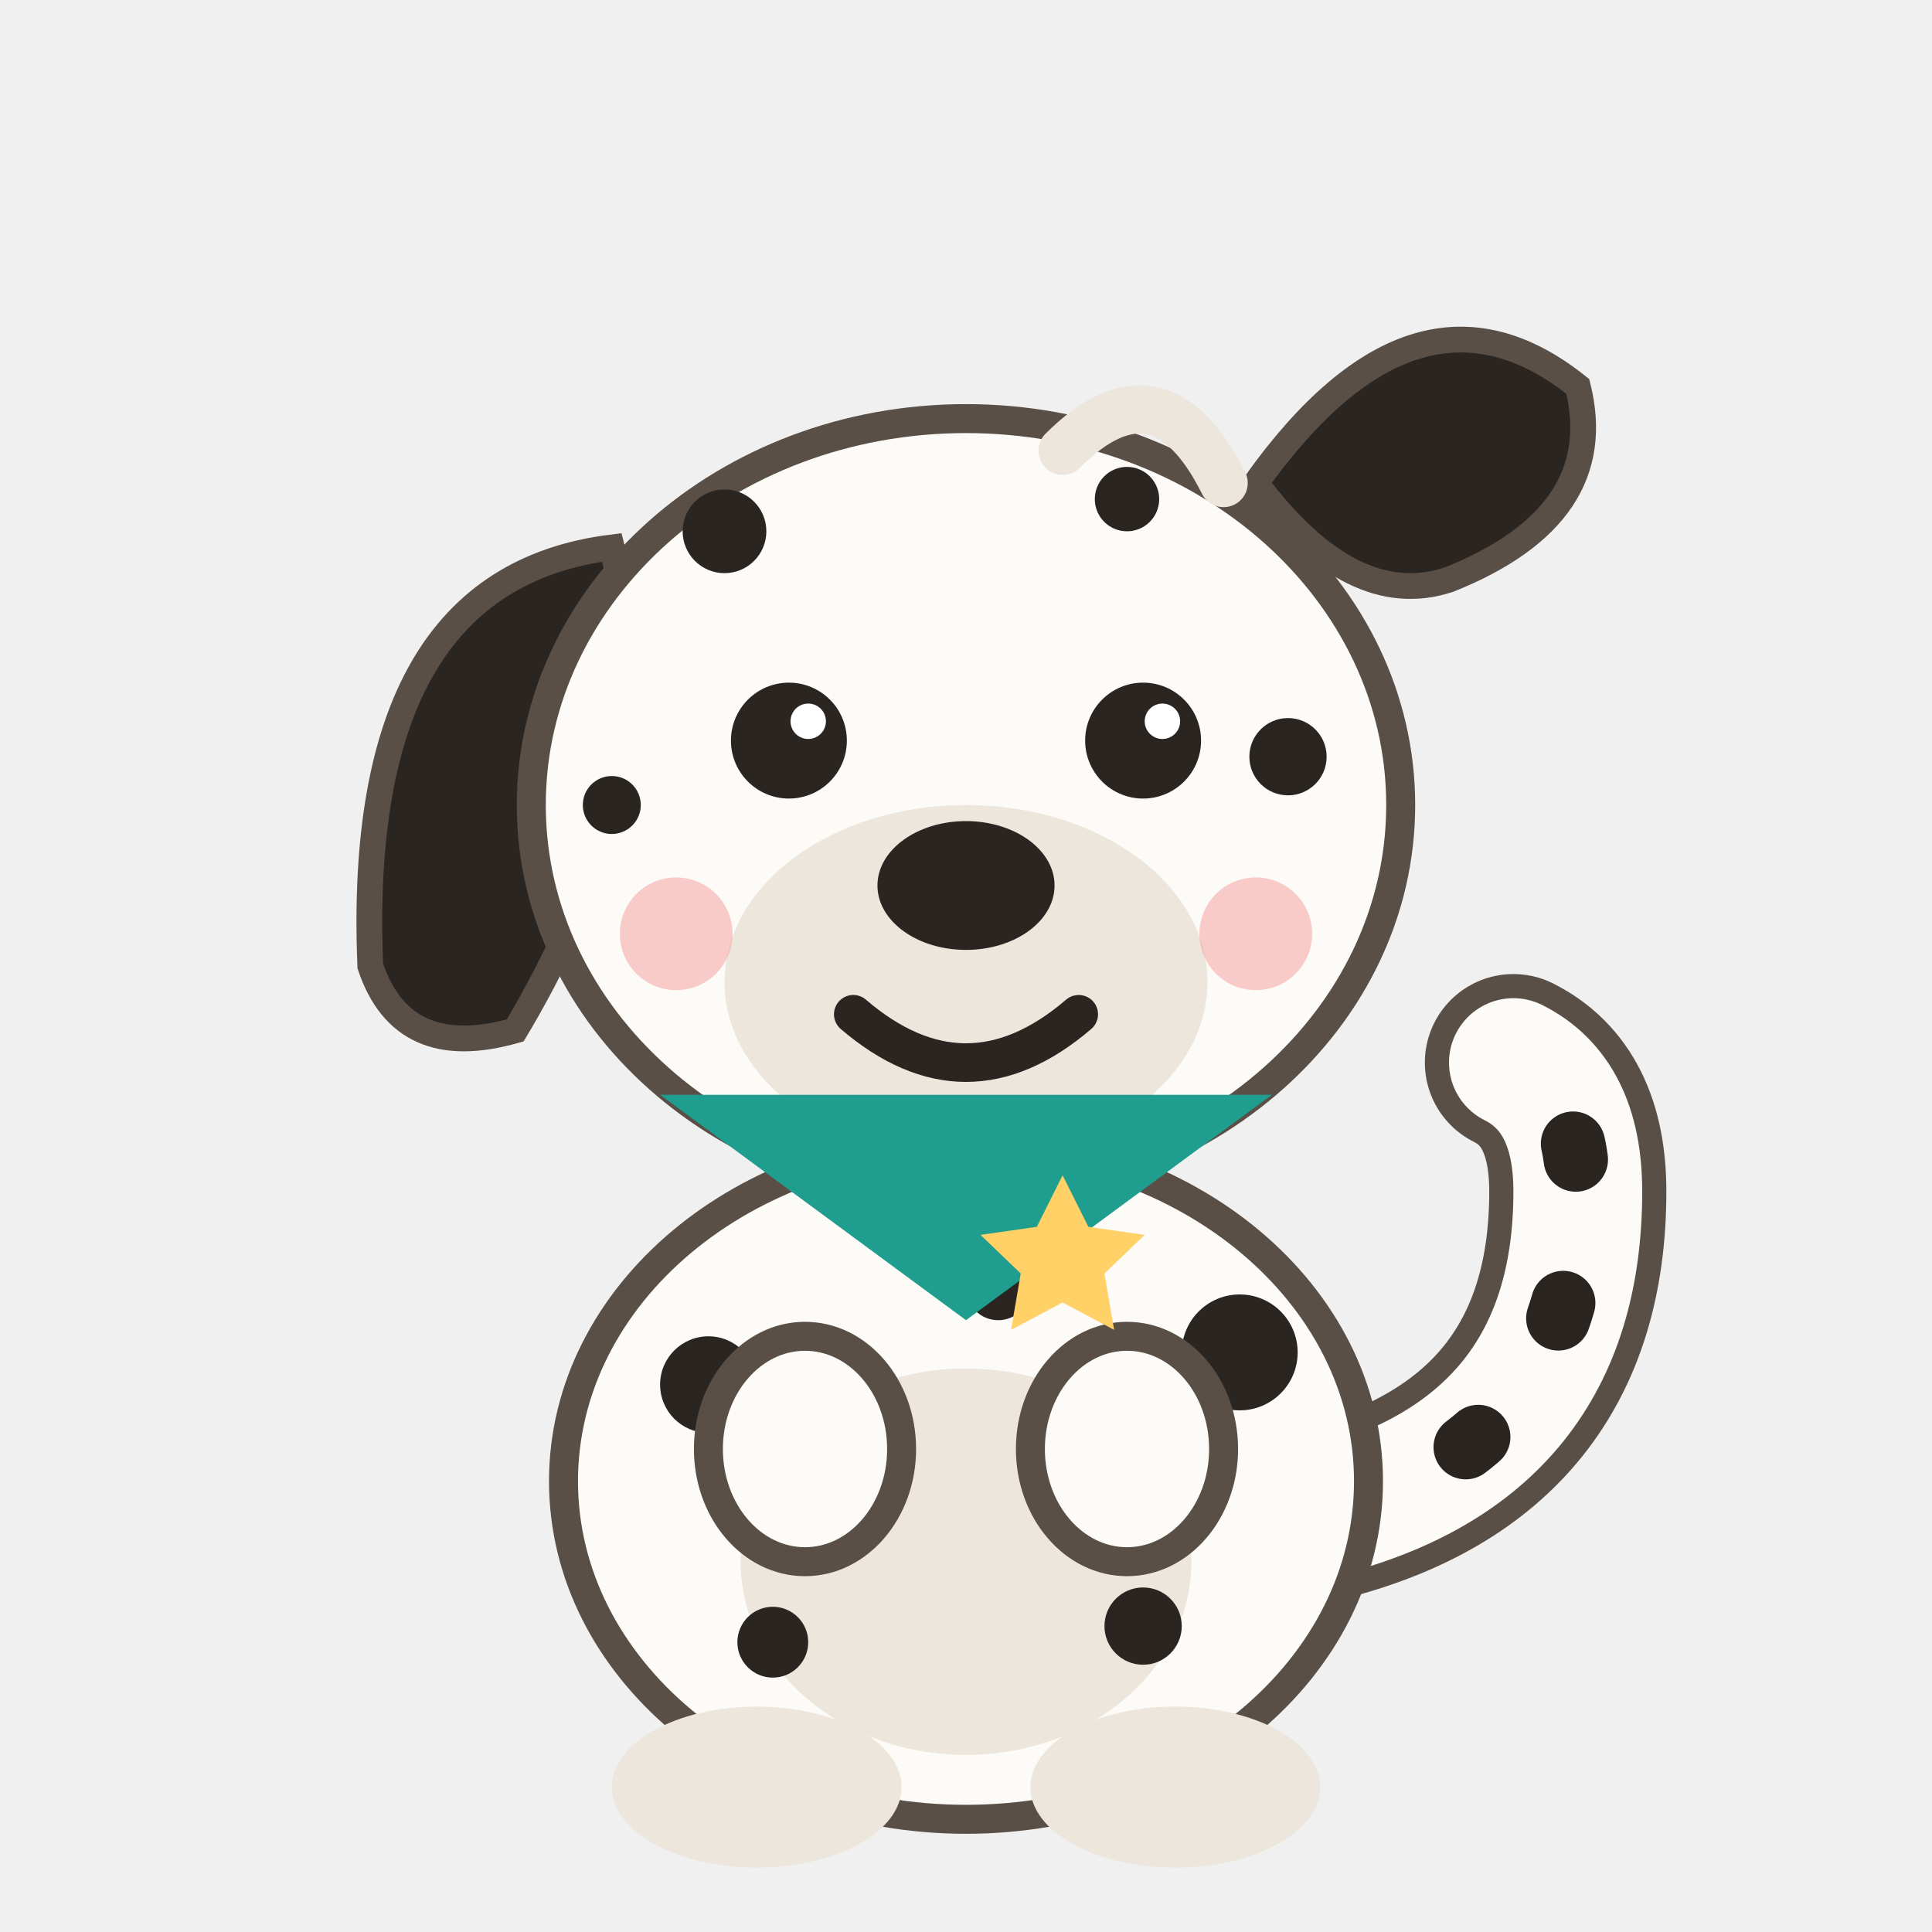
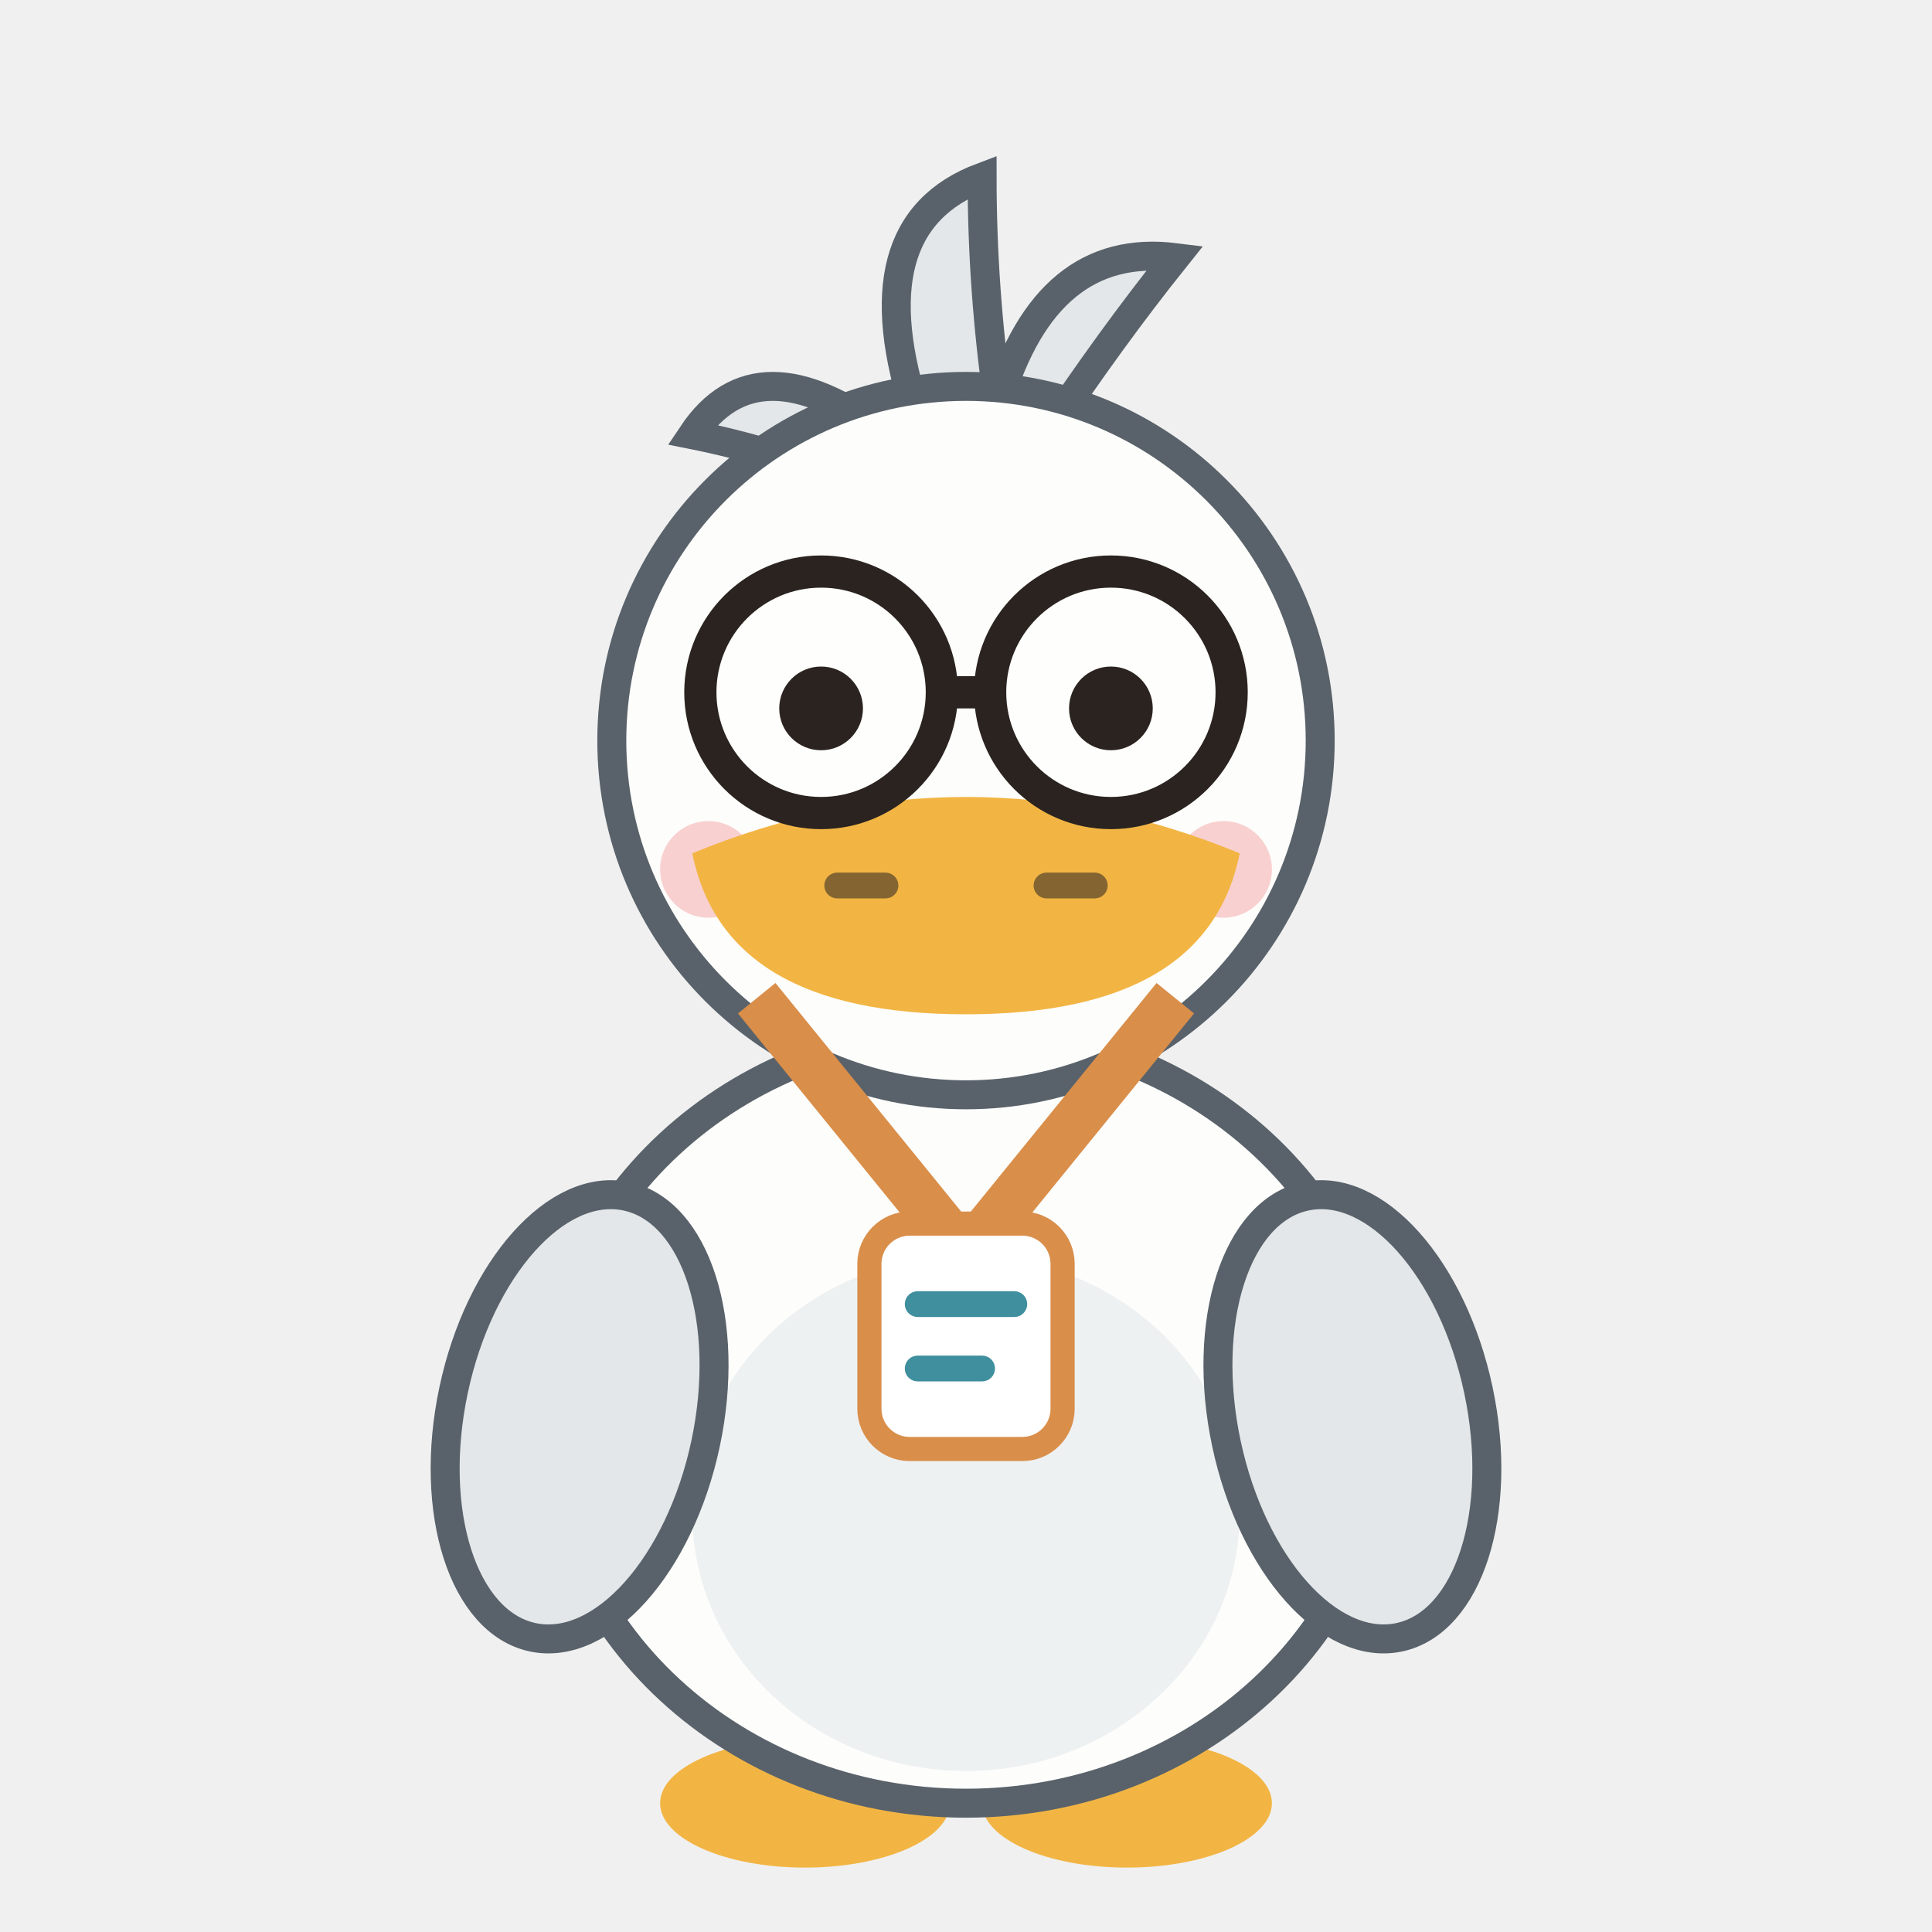
<svg xmlns="http://www.w3.org/2000/svg" viewBox="0 0 120 120">
  <defs>
-     <g id="lily-tail">
-       <g>
-         <path d="M82 94 q16 -4 16 -20 q0 -6 -4 -8" fill="none" stroke="#5a4f47" stroke-width="11" stroke-linecap="round" />
-         <path d="M82 94 q16 -4 16 -20 q0 -6 -4 -8" fill="none" stroke="#fdfbf7" stroke-width="8" stroke-linecap="round" />
-         <path d="M82 94 q16 -4 16 -20 q0 -6 -4 -8" fill="none" stroke="#2b2522" stroke-width="4" stroke-linecap="round" stroke-dasharray="1 9" />
-       </g>
+     <g id="boon-feet">
+       <ellipse cx="50" cy="112" rx="9" ry="4" fill="#f2b544" />
+       <ellipse cx="70" cy="112" rx="9" ry="4" fill="#f2b544" />
    </g>
-     <g id="lily-body">
-       <ellipse cx="60" cy="92" rx="25" ry="21" fill="#fdfbf7" stroke="#5a4f47" stroke-width="1.8" />
-       <ellipse cx="60" cy="97" rx="14" ry="12" fill="#ece6dc" />
-       <ellipse cx="47" cy="111" rx="9" ry="5" fill="#ece6dc" />
-       <ellipse cx="73" cy="111" rx="9" ry="5" fill="#ece6dc" />
-       <g fill="#2b2522">
-         <circle cx="44" cy="86" r="3" />
-         <circle cx="77" cy="84" r="3.6" />
-         <circle cx="71" cy="101" r="2.4" />
-         <circle cx="48" cy="102" r="2.2" />
-         <circle cx="62" cy="80" r="2" />
-       </g>
+     <g id="boon-body">
+       <ellipse cx="60" cy="88" rx="26" ry="24" fill="#fdfdfb" stroke="#59626a" stroke-width="1.8" />
+       <ellipse cx="60" cy="94" rx="17" ry="16" fill="#eef1f2" />
    </g>
-     <g id="lily-head">
-       <path d="M38 34 q-16 2 -15 26 q2 6 9 4 q6 -10 8 -22 z" fill="#2b2522" stroke="#5a4f47" stroke-width="1.6" />
-       <ellipse cx="60" cy="50" rx="27" ry="24" fill="#fdfbf7" stroke="#5a4f47" stroke-width="1.8" />
-       <path d="M78 30 q10 -14 20 -6 q2 8 -8 12 q-6 2 -12 -6 z" fill="#2b2522" stroke="#5a4f47" stroke-width="1.6" />
-       <path d="M66 28 q6 -6 10 2" fill="none" stroke="#ece6dc" stroke-width="3" stroke-linecap="round" />
-       <ellipse cx="60" cy="61" rx="15" ry="11" fill="#ece6dc" />
-       <g fill="#2b2522">
-         <circle cx="45" cy="33" r="2.6" />
-         <circle cx="70" cy="31" r="2" />
-         <circle cx="80" cy="47" r="2.4" />
-         <circle cx="38" cy="50" r="1.8" />
-       </g>
-       <ellipse cx="60" cy="55" rx="5.5" ry="4" fill="#2b2522" />
-       <circle cx="42" cy="58" r="3.5" fill="#f4a3a3" opacity=".55" />
-       <circle cx="78" cy="58" r="3.5" fill="#f4a3a3" opacity=".55" />
-       <path d="M41 68 L79 68 L60 82 z" fill="#1f9e8f" />
-       <path d="M66 73 l1.6 3.2 3.5 .5 -2.5 2.4 .6 3.5 -3.2 -1.7 -3.2 1.7 .6 -3.5 -2.5 -2.4 3.5 -.5z" fill="#ffd166" />
+     <g id="boon-wings-down">
+       <ellipse cx="36" cy="88" rx="8" ry="14" fill="#e3e7e9" stroke="#59626a" stroke-width="1.8" transform="rotate(12 36 88)" />
+       <ellipse cx="84" cy="88" rx="8" ry="14" fill="#e3e7e9" stroke="#59626a" stroke-width="1.8" transform="rotate(-12 84 88)" />
    </g>
-     <g id="lily-eyes-open">
-       <circle cx="49" cy="46" r="3.6" fill="#2b2522" />
-       <circle cx="71" cy="46" r="3.6" fill="#2b2522" />
-       <circle cx="50.2" cy="44.8" r="1.1" fill="#fff" />
-       <circle cx="72.2" cy="44.8" r="1.1" fill="#fff" />
+     <g id="boon-head">
+       <path d="M57 26 q-4 -12 4 -15 q0 7 1 14 M62 25 q3 -10 11 -9 q-4 5 -8 11 M55 27 q-8 -6 -12 0 q5 1 10 3" fill="#e3e7e9" stroke="#59626a" stroke-width="1.8" />
+       <circle cx="60" cy="46" r="22" fill="#fdfdfb" stroke="#59626a" stroke-width="1.8" />
+       <path d="M47 62 L60 78 L73 62" fill="none" stroke="#d98e4a" stroke-width="3" stroke-linejoin="round" />
+       <rect x="54" y="76" width="12" height="14" rx="2.5" fill="#fff" stroke="#d98e4a" stroke-width="1.5" />
+       <path d="M57 81 h6 M57 85 h4" stroke="#3f8f9e" stroke-width="1.6" stroke-linecap="round" />
+       <circle cx="44" cy="54" r="3" fill="#f4a3a3" opacity=".5" />
+       <circle cx="76" cy="54" r="3" fill="#f4a3a3" opacity=".5" />
    </g>
-     <path id="lily-smile" d="M53 63 q7 6 14 0" fill="none" stroke="#2b2522" stroke-width="2.4" stroke-linecap="round" />
-     <g id="lily-paws">
-       <ellipse cx="50" cy="90" rx="6" ry="7" fill="#fdfbf7" stroke="#5a4f47" stroke-width="1.8" />
-       <ellipse cx="70" cy="90" rx="6" ry="7" fill="#fdfbf7" stroke="#5a4f47" stroke-width="1.8" />
+     <g id="boon-bill">
+       <path d="M43 53 q17 -7 34 0 q-2 10 -17 10 q-15 0 -17 -10 z" fill="#f2b544" />
+       <path d="M52 55 h3 M65 55 h3" stroke="#2a2320" stroke-width="1.6" stroke-linecap="round" opacity=".55" />
    </g>
-     <symbol id="lily-idle" viewBox="0 0 120 120">
-       <use href="#lily-tail" />
-       <g>
-         <use href="#lily-body" />
-         <use href="#lily-paws" />
-         <use href="#lily-head" />
-         <use href="#lily-eyes-open" />
-         <use href="#lily-smile" />
-       </g>
-     </symbol>
+     <g id="boon-glasses">
+       <circle cx="51" cy="43" r="7.5" fill="#fff" fill-opacity=".35" stroke="#2a2320" stroke-width="2" />
+       <circle cx="69" cy="43" r="7.5" fill="#fff" fill-opacity=".35" stroke="#2a2320" stroke-width="2" />
+       <path d="M58.5 43 h3" stroke="#2a2320" stroke-width="2" />
+     </g>
+     <g id="boon-eyes">
+       <circle cx="51" cy="44" r="2.6" fill="#2a2320" />
+       <circle cx="69" cy="44" r="2.6" fill="#2a2320" />
+     </g>
  </defs>
-   <use href="#lily-idle" />
+   <use href="#boon-feet" />
+   <use href="#boon-body" />
+   <use href="#boon-wings-down" />
+   <use href="#boon-head" />
+   <use href="#boon-bill" />
+   <use href="#boon-glasses" />
+   <use href="#boon-eyes" />
</svg>
